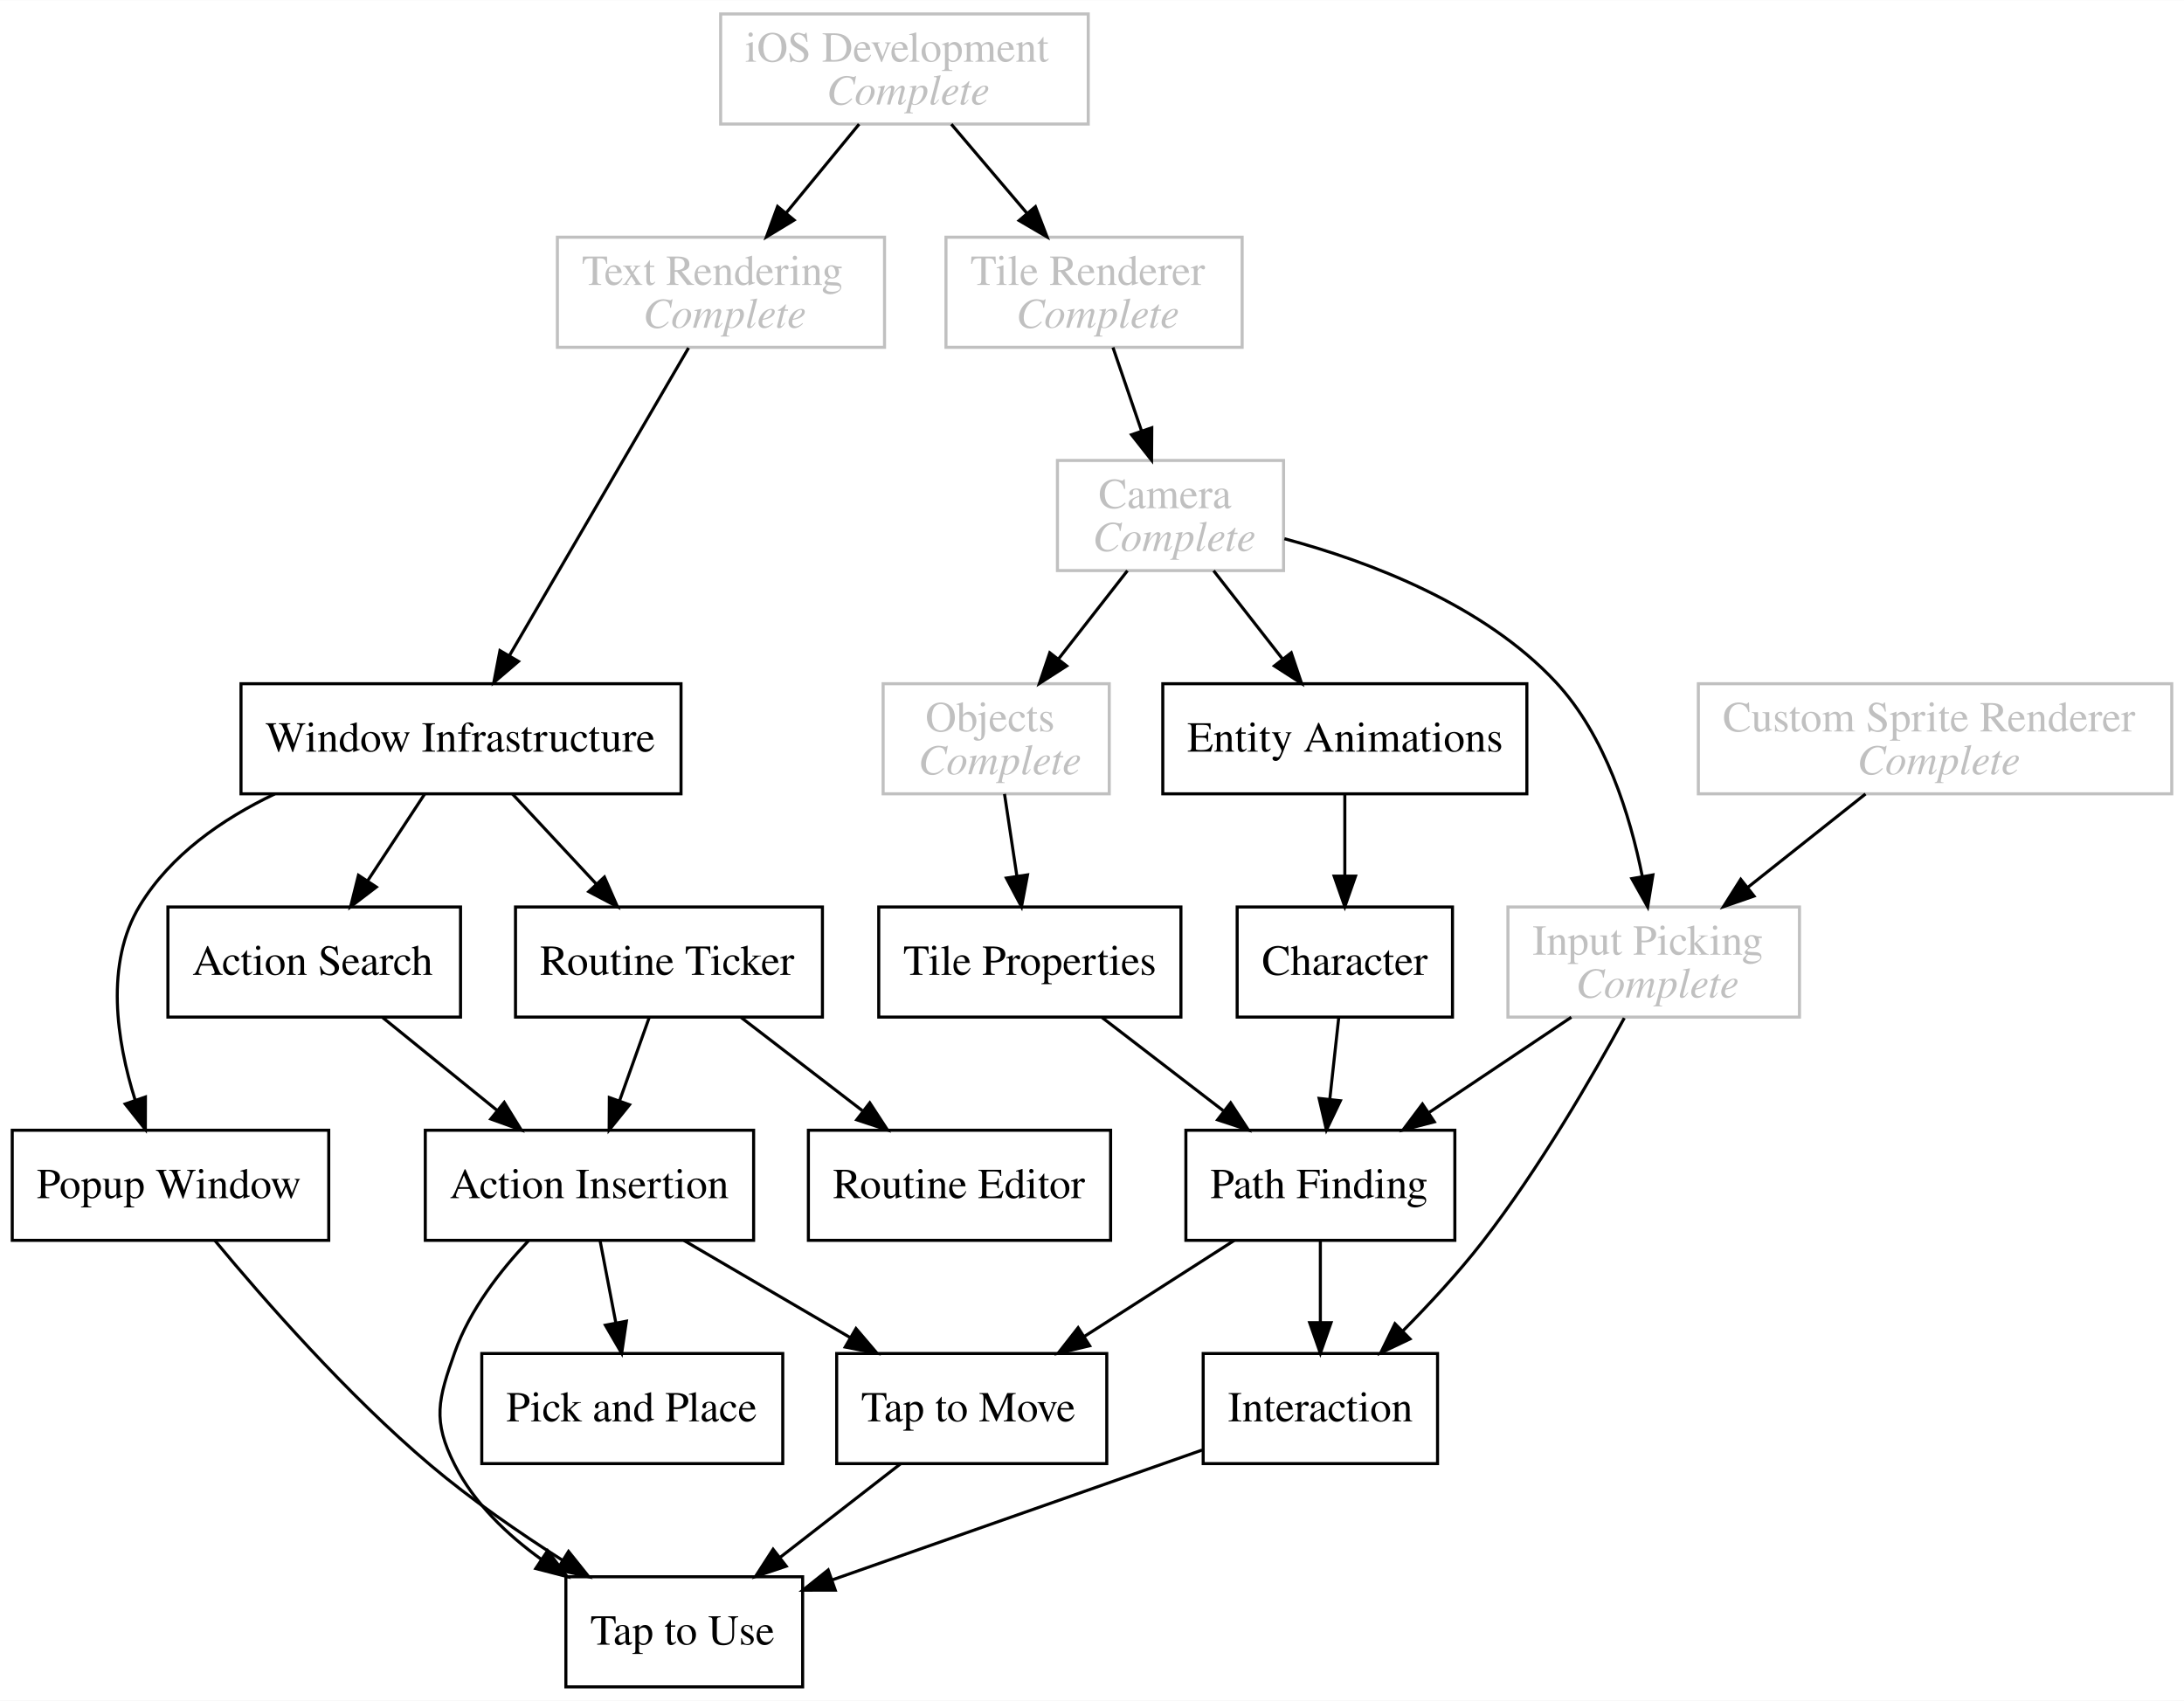
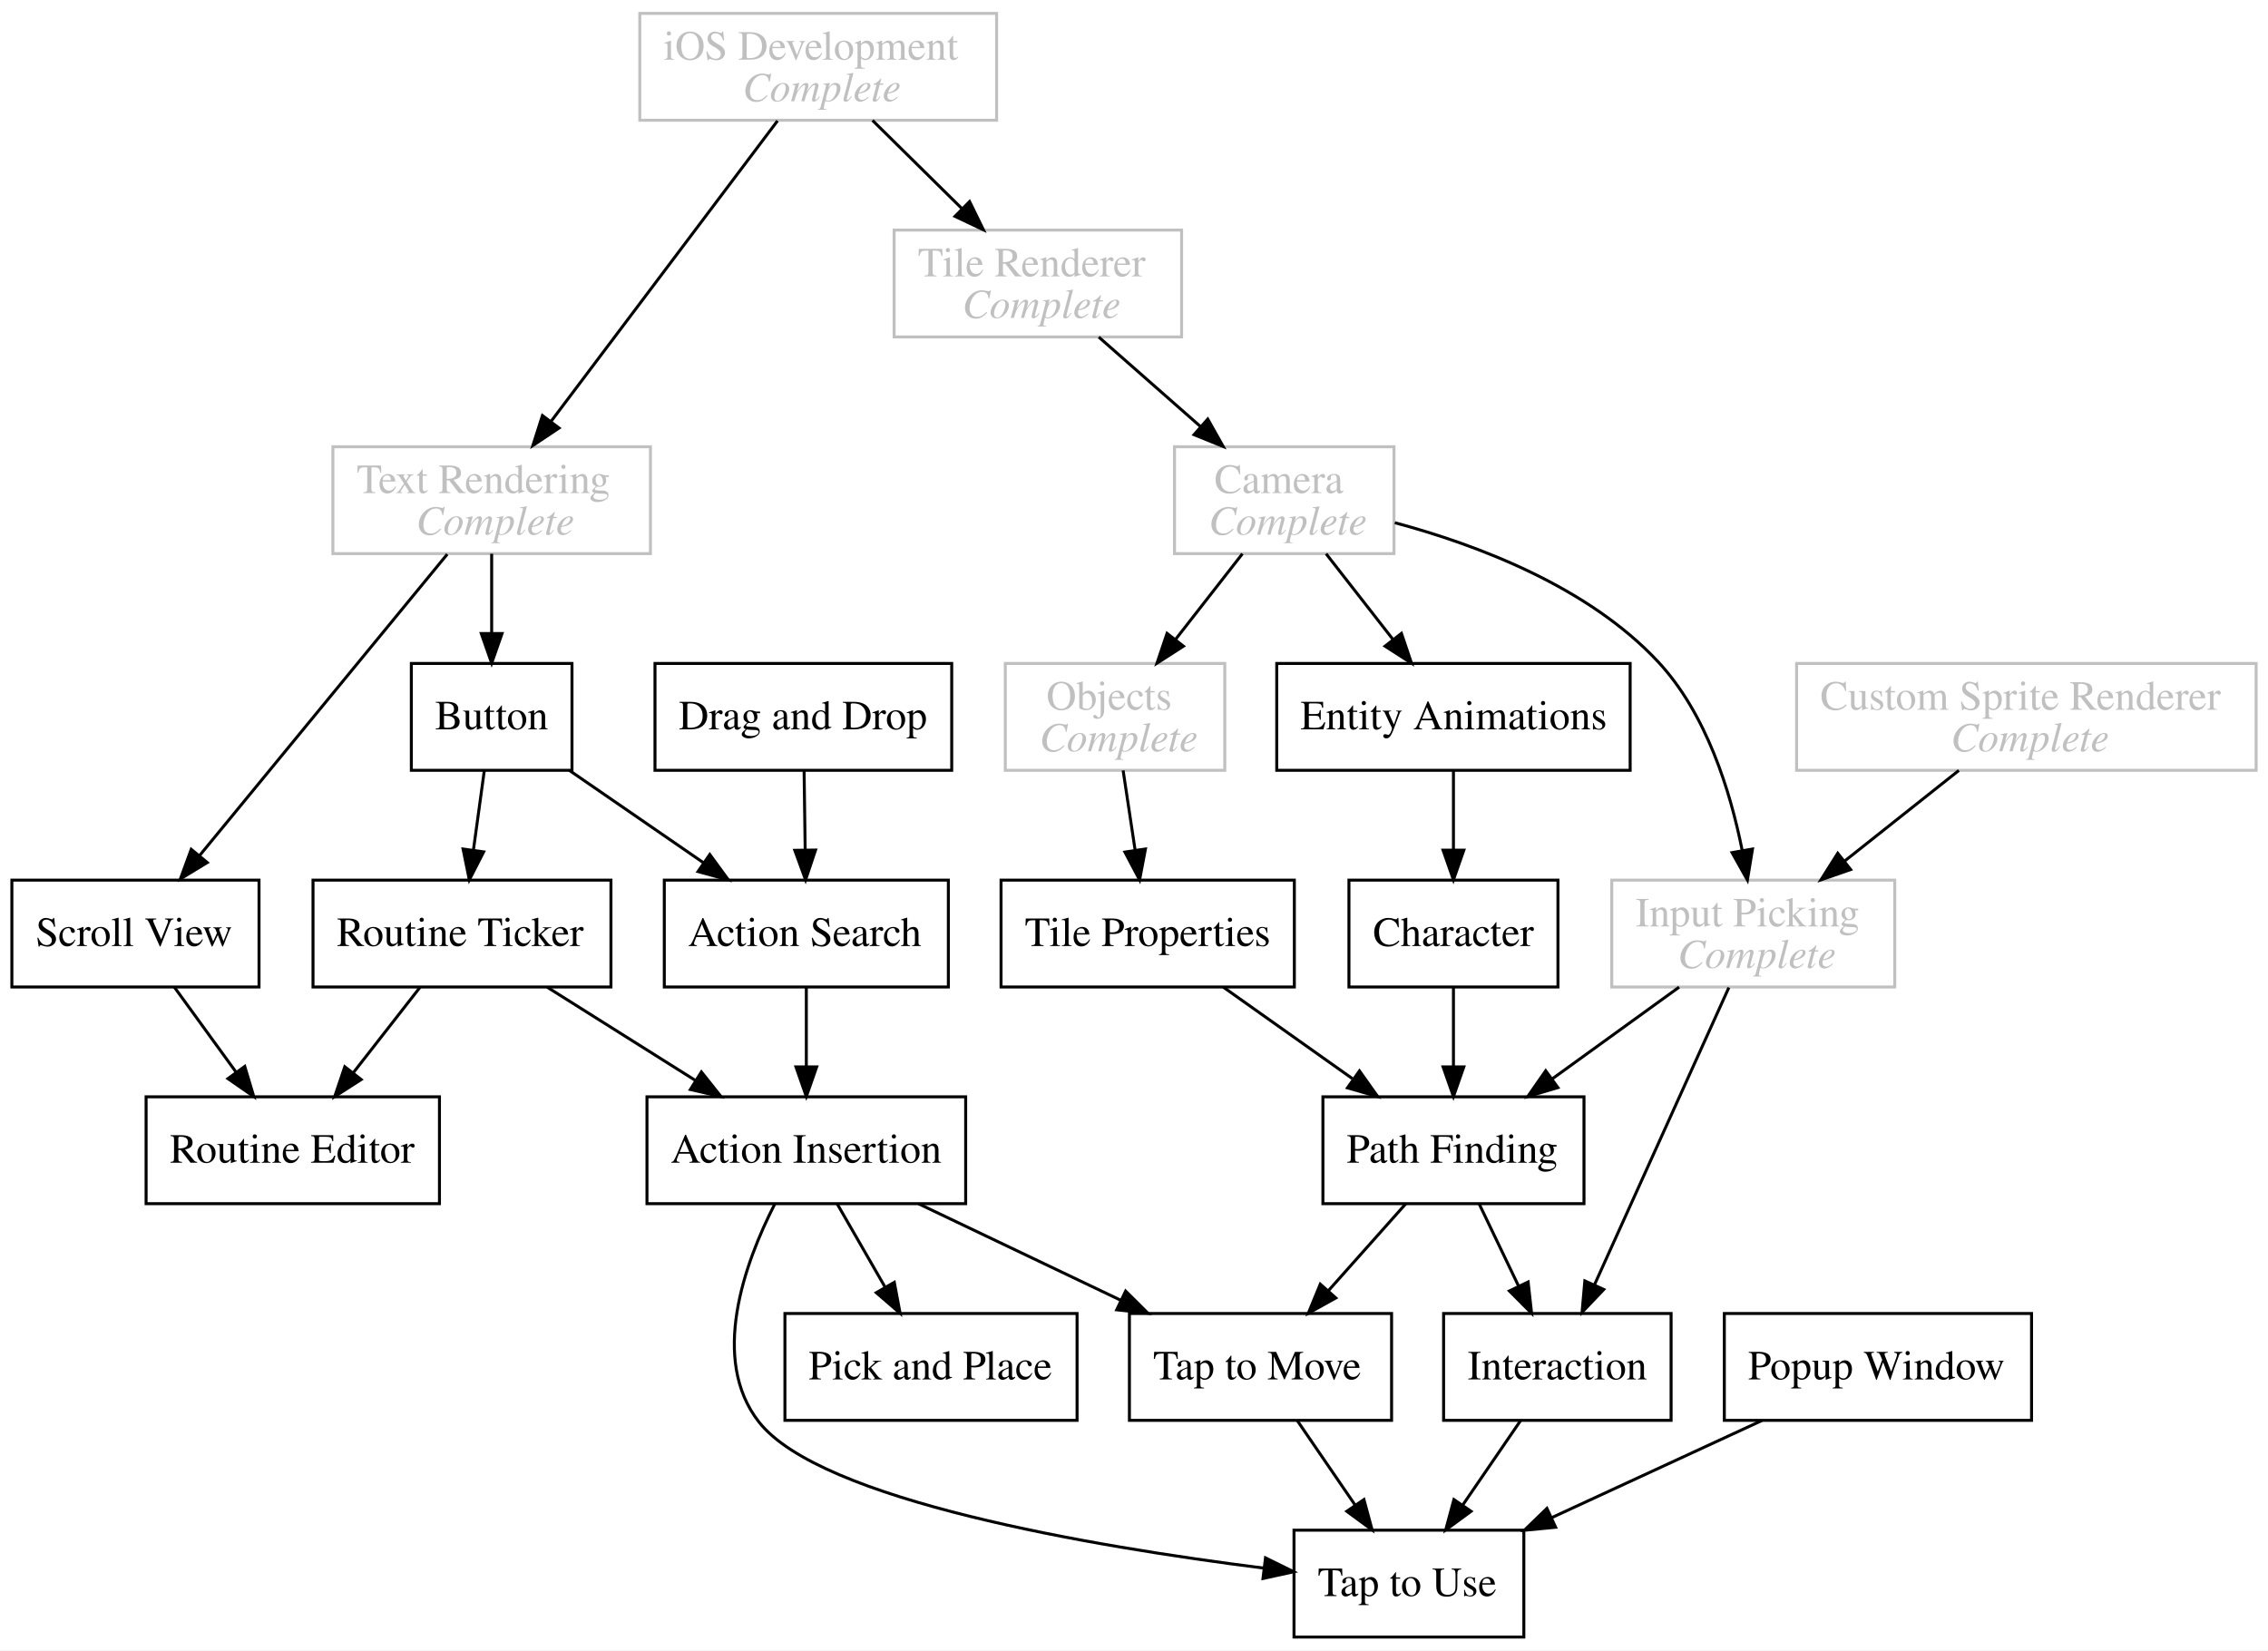
- <svg xmlns="http://www.w3.org/2000/svg" width="714pt" height="556pt" viewBox="0.00 0.00 714.15 556.00">
+ <svg xmlns="http://www.w3.org/2000/svg" width="764pt" height="556pt" viewBox="0.00 0.00 764.03 556.00">
  <g id="graph0" class="graph" transform="scale(1 1) rotate(0) translate(4 552)">
-     <polygon fill="#ffffff" stroke="transparent" points="-4,4 -4,-552 710.149,-552 710.149,4 -4,4" />
+     <polygon fill="#ffffff" stroke="transparent" points="-4,4 -4,-552 760.03,-552 760.03,4 -4,4" />
    <g id="node1" class="node">
-       <polygon fill="none" stroke="#c0c0c0" points="231.646,-511.5 231.646,-547.5 351.848,-547.5 351.848,-511.5 231.646,-511.5" />
-       <text text-anchor="start" x="239.646" y="-531.9" font-family="Times,serif" font-size="14.00" fill="#c0c0c0">iOS Development </text>
-       <text text-anchor="start" x="262.778" y="-517.9" font-family="Times,serif" font-size="14.00" fill="#c0c0c0"> </text>
-       <text text-anchor="start" x="266.278" y="-517.9" font-family="Times,serif" font-style="italic" font-size="14.00" fill="#c0c0c0">Complete</text>
+       <polygon fill="none" stroke="#c0c0c0" points="211.528,-511.5 211.528,-547.5 331.73,-547.5 331.73,-511.5 211.528,-511.5" />
+       <text text-anchor="start" x="219.528" y="-531.9" font-family="Times,serif" font-size="14.00" fill="#c0c0c0">iOS Development </text>
+       <text text-anchor="start" x="242.66" y="-517.9" font-family="Times,serif" font-size="14.00" fill="#c0c0c0"> </text>
+       <text text-anchor="start" x="246.16" y="-517.9" font-family="Times,serif" font-style="italic" font-size="14.00" fill="#c0c0c0">Complete</text>
    </g>
    <g id="node2" class="node">
-       <polygon fill="none" stroke="#c0c0c0" points="178.26,-438.5 178.26,-474.5 285.235,-474.5 285.235,-438.5 178.26,-438.5" />
-       <text text-anchor="start" x="186.26" y="-458.9" font-family="Times,serif" font-size="14.00" fill="#c0c0c0">Text Rendering </text>
-       <text text-anchor="start" x="202.778" y="-444.9" font-family="Times,serif" font-size="14.00" fill="#c0c0c0"> </text>
-       <text text-anchor="start" x="206.278" y="-444.9" font-family="Times,serif" font-style="italic" font-size="14.00" fill="#c0c0c0">Complete</text>
+       <polygon fill="none" stroke="#c0c0c0" points="108.141,-365.5 108.141,-401.5 215.116,-401.5 215.116,-365.5 108.141,-365.5" />
+       <text text-anchor="start" x="116.141" y="-385.9" font-family="Times,serif" font-size="14.00" fill="#c0c0c0">Text Rendering </text>
+       <text text-anchor="start" x="132.66" y="-371.9" font-family="Times,serif" font-size="14.00" fill="#c0c0c0"> </text>
+       <text text-anchor="start" x="136.16" y="-371.9" font-family="Times,serif" font-style="italic" font-size="14.00" fill="#c0c0c0">Complete</text>
    </g>
    <g id="edge1" class="edge">
-       <path fill="none" stroke="#000000" d="M276.916,-511.455C269.704,-502.681 260.906,-491.976 252.996,-482.353" />
-       <polygon fill="#000000" stroke="#000000" points="255.67,-480.093 246.616,-474.59 250.262,-484.538 255.67,-480.093" />
+       <path fill="none" stroke="#000000" d="M257.92,-511.304C238.734,-485.84 203.753,-439.411 181.652,-410.076" />
+       <polygon fill="#000000" stroke="#000000" points="184.324,-407.806 175.511,-401.925 178.733,-412.018 184.324,-407.806" />
    </g>
    <g id="node3" class="node">
-       <polygon fill="none" stroke="#c0c0c0" points="305.322,-438.5 305.322,-474.5 402.172,-474.5 402.172,-438.5 305.322,-438.5" />
-       <text text-anchor="start" x="313.322" y="-458.9" font-family="Times,serif" font-size="14.00" fill="#c0c0c0">Tile Renderer </text>
-       <text text-anchor="start" x="324.778" y="-444.9" font-family="Times,serif" font-size="14.00" fill="#c0c0c0"> </text>
-       <text text-anchor="start" x="328.278" y="-444.9" font-family="Times,serif" font-style="italic" font-size="14.00" fill="#c0c0c0">Complete</text>
+       <polygon fill="none" stroke="#c0c0c0" points="297.204,-438.5 297.204,-474.5 394.054,-474.5 394.054,-438.5 297.204,-438.5" />
+       <text text-anchor="start" x="305.204" y="-458.9" font-family="Times,serif" font-size="14.00" fill="#c0c0c0">Tile Renderer </text>
+       <text text-anchor="start" x="316.66" y="-444.9" font-family="Times,serif" font-size="14.00" fill="#c0c0c0"> </text>
+       <text text-anchor="start" x="320.16" y="-444.9" font-family="Times,serif" font-style="italic" font-size="14.00" fill="#c0c0c0">Complete</text>
    </g>
    <g id="edge2" class="edge">
-       <path fill="none" stroke="#000000" d="M307.073,-511.455C314.525,-502.681 323.617,-491.976 331.79,-482.353" />
-       <polygon fill="#000000" stroke="#000000" points="334.577,-484.478 338.383,-474.59 329.242,-479.947 334.577,-484.478" />
+       <path fill="none" stroke="#000000" d="M289.921,-511.455C298.993,-502.505 310.102,-491.547 320.005,-481.777" />
+       <polygon fill="#000000" stroke="#000000" points="322.63,-484.105 327.291,-474.59 317.714,-479.122 322.63,-484.105" />
+     </g>
+     <g id="node21" class="node">
+       <polygon fill="none" stroke="#000000" points="0,-219.5 0,-255.5 83.257,-255.5 83.257,-219.5 0,-219.5" />
+       <text text-anchor="start" x="8" y="-233.3" font-family="Times,serif" font-size="14.00" fill="#000000">Scroll View</text>
+     </g>
+     <g id="edge3" class="edge">
+       <path fill="none" stroke="#000000" d="M146.673,-365.304C125.654,-339.731 87.255,-293.012 63.162,-263.699" />
+       <polygon fill="#000000" stroke="#000000" points="65.826,-261.428 56.773,-255.925 60.418,-265.873 65.826,-261.428" />
+     </g>
+     <g id="node23" class="node">
+       <polygon fill="none" stroke="#000000" points="134.57,-292.5 134.57,-328.5 188.688,-328.5 188.688,-292.5 134.57,-292.5" />
+       <text text-anchor="middle" x="161.629" y="-306.3" font-family="Times,serif" font-size="14.00" fill="#000000">Button</text>
+     </g>
+     <g id="edge4" class="edge">
+       <path fill="none" stroke="#000000" d="M161.629,-365.455C161.629,-357.383 161.629,-347.676 161.629,-338.682" />
+       <polygon fill="#000000" stroke="#000000" points="165.129,-338.59 161.629,-328.59 158.129,-338.59 165.129,-338.59" />
+     </g>
+     <g id="node4" class="node">
+       <polygon fill="none" stroke="#c0c0c0" points="391.66,-365.5 391.66,-401.5 465.598,-401.5 465.598,-365.5 391.66,-365.5" />
+       <text text-anchor="start" x="405.113" y="-385.9" font-family="Times,serif" font-size="14.00" fill="#c0c0c0">Camera </text>
+       <text text-anchor="start" x="399.66" y="-371.9" font-family="Times,serif" font-size="14.00" fill="#c0c0c0"> </text>
+       <text text-anchor="start" x="403.16" y="-371.9" font-family="Times,serif" font-style="italic" font-size="14.00" fill="#c0c0c0">Complete</text>
+     </g>
+     <g id="edge5" class="edge">
+       <path fill="none" stroke="#000000" d="M366.146,-438.455C376.521,-429.33 389.27,-418.116 400.541,-408.204" />
+       <polygon fill="#000000" stroke="#000000" points="402.863,-410.823 408.06,-401.59 398.24,-405.567 402.863,-410.823" />
+     </g>
+     <g id="node5" class="node">
+       <polygon fill="none" stroke="#c0c0c0" points="334.66,-292.5 334.66,-328.5 408.598,-328.5 408.598,-292.5 334.66,-292.5" />
+       <text text-anchor="start" x="348.498" y="-312.9" font-family="Times,serif" font-size="14.00" fill="#c0c0c0">Objects </text>
+       <text text-anchor="start" x="342.66" y="-298.9" font-family="Times,serif" font-size="14.00" fill="#c0c0c0"> </text>
+       <text text-anchor="start" x="346.16" y="-298.9" font-family="Times,serif" font-style="italic" font-size="14.00" fill="#c0c0c0">Complete</text>
+     </g>
+     <g id="edge6" class="edge">
+       <path fill="none" stroke="#000000" d="M414.539,-365.455C407.756,-356.769 399.496,-346.19 392.041,-336.642" />
+       <polygon fill="#000000" stroke="#000000" points="394.667,-334.318 385.754,-328.59 389.15,-338.626 394.667,-334.318" />
+     </g>
+     <g id="node6" class="node">
+       <polygon fill="none" stroke="#000000" points="426.102,-292.5 426.102,-328.5 545.155,-328.5 545.155,-292.5 426.102,-292.5" />
+       <text text-anchor="start" x="434.102" y="-306.3" font-family="Times,serif" font-size="14.00" fill="#000000">Entity Animations</text>
+     </g>
+     <g id="edge7" class="edge">
+       <path fill="none" stroke="#000000" d="M442.719,-365.455C449.501,-356.769 457.761,-346.19 465.216,-336.642" />
+       <polygon fill="#000000" stroke="#000000" points="468.108,-338.626 471.503,-328.59 462.59,-334.318 468.108,-338.626" />
+     </g>
+     <g id="node19" class="node">
+       <polygon fill="none" stroke="#c0c0c0" points="538.964,-219.5 538.964,-255.5 634.293,-255.5 634.293,-219.5 538.964,-219.5" />
+       <text text-anchor="start" x="546.964" y="-239.9" font-family="Times,serif" font-size="14.00" fill="#c0c0c0">Input Picking </text>
+       <text text-anchor="start" x="557.66" y="-225.9" font-family="Times,serif" font-size="14.00" fill="#c0c0c0"> </text>
+       <text text-anchor="start" x="561.16" y="-225.9" font-family="Times,serif" font-style="italic" font-size="14.00" fill="#c0c0c0">Complete</text>
+     </g>
+     <g id="edge8" class="edge">
+       <path fill="none" stroke="#000000" d="M465.873,-375.915C493.789,-368.423 531.085,-354.298 554.629,-329 570.858,-311.561 578.924,-285.43 582.891,-265.553" />
+       <polygon fill="#000000" stroke="#000000" points="586.369,-265.984 584.657,-255.528 579.476,-264.769 586.369,-265.984" />
+     </g>
+     <g id="node7" class="node">
+       <polygon fill="none" stroke="#000000" points="333.225,-219.5 333.225,-255.5 432.032,-255.5 432.032,-219.5 333.225,-219.5" />
+       <text text-anchor="start" x="341.225" y="-233.3" font-family="Times,serif" font-size="14.00" fill="#000000">Tile Properties</text>
+     </g>
+     <g id="edge9" class="edge">
+       <path fill="none" stroke="#000000" d="M374.348,-292.455C375.564,-284.383 377.027,-274.676 378.382,-265.682" />
+       <polygon fill="#000000" stroke="#000000" points="381.874,-266 379.903,-255.59 374.952,-264.957 381.874,-266" />
+     </g>
+     <g id="node8" class="node">
+       <polygon fill="none" stroke="#000000" points="450.425,-219.5 450.425,-255.5 520.832,-255.5 520.832,-219.5 450.425,-219.5" />
+       <text text-anchor="middle" x="485.629" y="-233.3" font-family="Times,serif" font-size="14.00" fill="#000000">Character</text>
+     </g>
+     <g id="edge10" class="edge">
+       <path fill="none" stroke="#000000" d="M485.629,-292.455C485.629,-284.383 485.629,-274.676 485.629,-265.682" />
+       <polygon fill="#000000" stroke="#000000" points="489.129,-265.59 485.629,-255.59 482.129,-265.59 489.129,-265.59" />
+     </g>
+     <g id="node9" class="node">
+       <polygon fill="none" stroke="#000000" points="441.653,-146.5 441.653,-182.5 529.605,-182.5 529.605,-146.5 441.653,-146.5" />
+       <text text-anchor="start" x="449.653" y="-160.3" font-family="Times,serif" font-size="14.00" fill="#000000">Path Finding</text>
+     </g>
+     <g id="edge11" class="edge">
+       <path fill="none" stroke="#000000" d="M408.089,-219.455C421.212,-210.155 437.396,-198.684 451.578,-188.633" />
+       <polygon fill="#000000" stroke="#000000" points="453.969,-191.228 460.104,-182.59 449.921,-185.517 453.969,-191.228" />
+     </g>
+     <g id="edge12" class="edge">
+       <path fill="none" stroke="#000000" d="M485.629,-219.455C485.629,-211.383 485.629,-201.676 485.629,-192.682" />
+       <polygon fill="#000000" stroke="#000000" points="489.129,-192.59 485.629,-182.59 482.129,-192.59 489.129,-192.59" />
+     </g>
+     <g id="node10" class="node">
+       <polygon fill="none" stroke="#000000" points="482.31,-73.5 482.31,-109.5 558.947,-109.5 558.947,-73.5 482.31,-73.5" />
+       <text text-anchor="middle" x="520.629" y="-87.3" font-family="Times,serif" font-size="14.00" fill="#000000">Interaction</text>
+     </g>
+     <g id="edge13" class="edge">
+       <path fill="none" stroke="#000000" d="M494.28,-146.455C498.277,-138.12 503.109,-128.042 507.538,-118.804" />
+       <polygon fill="#000000" stroke="#000000" points="510.788,-120.121 511.955,-109.59 504.476,-117.094 510.788,-120.121" />
+     </g>
+     <g id="node11" class="node">
+       <polygon fill="none" stroke="#000000" points="376.47,-73.5 376.47,-109.5 464.787,-109.5 464.787,-73.5 376.47,-73.5" />
+       <text text-anchor="start" x="384.47" y="-87.3" font-family="Times,serif" font-size="14.00" fill="#000000">Tap to Move</text>
+     </g>
+     <g id="edge14" class="edge">
+       <path fill="none" stroke="#000000" d="M469.561,-146.455C461.671,-137.593 452.026,-126.762 443.392,-117.065" />
+       <polygon fill="#000000" stroke="#000000" points="446,-114.731 436.737,-109.59 440.773,-119.386 446,-114.731" />
+     </g>
+     <g id="node12" class="node">
+       <polygon fill="none" stroke="#000000" points="431.917,-.5 431.917,-36.5 509.341,-36.5 509.341,-.5 431.917,-.5" />
+       <text text-anchor="start" x="439.917" y="-14.3" font-family="Times,serif" font-size="14.00" fill="#000000">Tap to Use</text>
+     </g>
+     <g id="edge15" class="edge">
+       <path fill="none" stroke="#000000" d="M508.269,-73.455C502.38,-64.856 495.22,-54.403 488.733,-44.932" />
+       <polygon fill="#000000" stroke="#000000" points="491.558,-42.863 483.019,-36.59 485.783,-46.819 491.558,-42.863" />
+     </g>
+     <g id="edge16" class="edge">
+       <path fill="none" stroke="#000000" d="M432.988,-73.455C438.878,-64.856 446.037,-54.403 452.525,-44.932" />
+       <polygon fill="#000000" stroke="#000000" points="455.475,-46.819 458.238,-36.59 449.7,-42.863 455.475,-46.819" />
+     </g>
+     <g id="node13" class="node">
+       <polygon fill="none" stroke="#000000" points="576.881,-73.5 576.881,-109.5 680.376,-109.5 680.376,-73.5 576.881,-73.5" />
+       <text text-anchor="start" x="584.881" y="-87.3" font-family="Times,serif" font-size="14.00" fill="#000000">Popup Window</text>
+     </g>
+     <g id="edge17" class="edge">
+       <path fill="none" stroke="#000000" d="M589.572,-73.455C568.128,-63.547 541.354,-51.177 518.641,-40.683" />
+       <polygon fill="#000000" stroke="#000000" points="520.055,-37.481 509.509,-36.464 517.119,-43.835 520.055,-37.481" />
    </g>
    <g id="node14" class="node">
-       <polygon fill="none" stroke="#000000" points="74.805,-292.5 74.805,-328.5 218.689,-328.5 218.689,-292.5 74.805,-292.5" />
-       <text text-anchor="start" x="82.805" y="-306.3" font-family="Times,serif" font-size="14.00" fill="#000000">Window Infrastructure</text>
-     </g>
-     <g id="edge3" class="edge">
-       <path fill="none" stroke="#000000" d="M221.154,-438.304C206.456,-413.059 179.761,-367.206 162.661,-337.835" />
-       <polygon fill="#000000" stroke="#000000" points="165.53,-335.806 157.474,-328.925 159.481,-339.328 165.53,-335.806" />
-     </g>
-     <g id="node4" class="node">
-       <polygon fill="none" stroke="#c0c0c0" points="341.778,-365.5 341.778,-401.5 415.716,-401.5 415.716,-365.5 341.778,-365.5" />
-       <text text-anchor="start" x="355.231" y="-385.9" font-family="Times,serif" font-size="14.00" fill="#c0c0c0">Camera </text>
-       <text text-anchor="start" x="349.778" y="-371.9" font-family="Times,serif" font-size="14.00" fill="#c0c0c0"> </text>
-       <text text-anchor="start" x="353.278" y="-371.9" font-family="Times,serif" font-style="italic" font-size="14.00" fill="#c0c0c0">Complete</text>
-     </g>
-     <g id="edge4" class="edge">
-       <path fill="none" stroke="#000000" d="M359.927,-438.455C362.752,-430.207 366.16,-420.254 369.296,-411.096" />
-       <polygon fill="#000000" stroke="#000000" points="372.623,-412.185 372.552,-401.59 366.001,-409.917 372.623,-412.185" />
-     </g>
-     <g id="node5" class="node">
-       <polygon fill="none" stroke="#c0c0c0" points="284.778,-292.5 284.778,-328.5 358.716,-328.5 358.716,-292.5 284.778,-292.5" />
-       <text text-anchor="start" x="298.616" y="-312.9" font-family="Times,serif" font-size="14.00" fill="#c0c0c0">Objects </text>
-       <text text-anchor="start" x="292.778" y="-298.9" font-family="Times,serif" font-size="14.00" fill="#c0c0c0"> </text>
-       <text text-anchor="start" x="296.278" y="-298.9" font-family="Times,serif" font-style="italic" font-size="14.00" fill="#c0c0c0">Complete</text>
-     </g>
-     <g id="edge5" class="edge">
-       <path fill="none" stroke="#000000" d="M364.657,-365.455C357.875,-356.769 349.615,-346.19 342.159,-336.642" />
-       <polygon fill="#000000" stroke="#000000" points="344.786,-334.318 335.873,-328.59 339.268,-338.626 344.786,-334.318" />
-     </g>
-     <g id="node6" class="node">
-       <polygon fill="none" stroke="#000000" points="376.221,-292.5 376.221,-328.5 495.274,-328.5 495.274,-292.5 376.221,-292.5" />
-       <text text-anchor="start" x="384.221" y="-306.3" font-family="Times,serif" font-size="14.00" fill="#000000">Entity Animations</text>
-     </g>
-     <g id="edge6" class="edge">
-       <path fill="none" stroke="#000000" d="M392.837,-365.455C399.62,-356.769 407.88,-346.19 415.335,-336.642" />
-       <polygon fill="#000000" stroke="#000000" points="418.226,-338.626 421.622,-328.59 412.709,-334.318 418.226,-338.626" />
+       <polygon fill="none" stroke="#000000" points="219.784,-219.5 219.784,-255.5 315.473,-255.5 315.473,-219.5 219.784,-219.5" />
+       <text text-anchor="start" x="227.784" y="-233.3" font-family="Times,serif" font-size="14.00" fill="#000000">Action Search</text>
+     </g>
+     <g id="node17" class="node">
+       <polygon fill="none" stroke="#000000" points="213.947,-146.5 213.947,-182.5 321.311,-182.5 321.311,-146.5 213.947,-146.5" />
+       <text text-anchor="start" x="221.947" y="-160.3" font-family="Times,serif" font-size="14.00" fill="#000000">Action Insertion</text>
+     </g>
+     <g id="edge18" class="edge">
+       <path fill="none" stroke="#000000" d="M267.629,-219.455C267.629,-211.383 267.629,-201.676 267.629,-192.682" />
+       <polygon fill="#000000" stroke="#000000" points="271.129,-192.59 267.629,-182.59 264.129,-192.59 271.129,-192.59" />
+     </g>
+     <g id="node15" class="node">
+       <polygon fill="none" stroke="#000000" points="101.446,-219.5 101.446,-255.5 201.811,-255.5 201.811,-219.5 101.446,-219.5" />
+       <text text-anchor="start" x="109.446" y="-233.3" font-family="Times,serif" font-size="14.00" fill="#000000">Routine Ticker</text>
+     </g>
+     <g id="node16" class="node">
+       <polygon fill="none" stroke="#000000" points="45.215,-146.5 45.215,-182.5 144.042,-182.5 144.042,-146.5 45.215,-146.5" />
+       <text text-anchor="start" x="53.215" y="-160.3" font-family="Times,serif" font-size="14.00" fill="#000000">Routine Editor</text>
+     </g>
+     <g id="edge19" class="edge">
+       <path fill="none" stroke="#000000" d="M137.539,-219.455C130.756,-210.769 122.496,-200.19 115.041,-190.642" />
+       <polygon fill="#000000" stroke="#000000" points="117.667,-188.318 108.754,-182.59 112.15,-192.626 117.667,-188.318" />
+     </g>
+     <g id="edge20" class="edge">
+       <path fill="none" stroke="#000000" d="M180.303,-219.455C195.361,-209.979 213.997,-198.251 230.182,-188.066" />
+       <polygon fill="#000000" stroke="#000000" points="232.283,-190.879 238.882,-182.59 228.555,-184.954 232.283,-190.879" />
+     </g>
+     <g id="edge21" class="edge">
+       <path fill="none" stroke="#000000" d="M305.449,-146.455C326.045,-136.628 351.718,-124.379 373.596,-113.941" />
+       <polygon fill="#000000" stroke="#000000" points="375.195,-117.055 382.713,-109.59 372.181,-110.738 375.195,-117.055" />
+     </g>
+     <g id="edge22" class="edge">
+       <path fill="none" stroke="#000000" d="M256.974,-146.345C246.765,-126.303 235.143,-94.091 251.629,-73 272.342,-46.5 363.777,-31.032 421.756,-23.717" />
+       <polygon fill="#000000" stroke="#000000" points="422.314,-27.175 431.815,-22.487 421.464,-20.227 422.314,-27.175" />
+     </g>
+     <g id="node18" class="node">
+       <polygon fill="none" stroke="#000000" points="260.419,-73.5 260.419,-109.5 358.838,-109.5 358.838,-73.5 260.419,-73.5" />
+       <text text-anchor="start" x="268.419" y="-87.3" font-family="Times,serif" font-size="14.00" fill="#000000">Pick and Place</text>
+     </g>
+     <g id="edge23" class="edge">
+       <path fill="none" stroke="#000000" d="M278.011,-146.455C282.857,-138.032 288.727,-127.829 294.087,-118.513" />
+       <polygon fill="#000000" stroke="#000000" points="297.267,-120.004 299.221,-109.59 291.2,-116.513 297.267,-120.004" />
+     </g>
+     <g id="edge24" class="edge">
+       <path fill="none" stroke="#000000" d="M561.662,-219.455C548.794,-210.155 532.925,-198.684 519.019,-188.633" />
+       <polygon fill="#000000" stroke="#000000" points="520.813,-185.612 510.658,-182.59 516.712,-191.285 520.813,-185.612" />
+     </g>
+     <g id="edge25" class="edge">
+       <path fill="none" stroke="#000000" d="M578.403,-219.304C567.04,-194.168 546.442,-148.603 533.159,-119.218" />
+       <polygon fill="#000000" stroke="#000000" points="536.266,-117.596 528.958,-109.925 529.888,-120.479 536.266,-117.596" />
    </g>
    <g id="node20" class="node">
-       <polygon fill="none" stroke="#c0c0c0" points="489.082,-219.5 489.082,-255.5 584.412,-255.5 584.412,-219.5 489.082,-219.5" />
-       <text text-anchor="start" x="497.082" y="-239.9" font-family="Times,serif" font-size="14.00" fill="#c0c0c0">Input Picking </text>
-       <text text-anchor="start" x="507.778" y="-225.9" font-family="Times,serif" font-size="14.00" fill="#c0c0c0"> </text>
-       <text text-anchor="start" x="511.278" y="-225.9" font-family="Times,serif" font-style="italic" font-size="14.00" fill="#c0c0c0">Complete</text>
-     </g>
-     <g id="edge7" class="edge">
-       <path fill="none" stroke="#000000" d="M415.991,-375.915C443.908,-368.423 481.203,-354.298 504.747,-329 520.977,-311.561 529.042,-285.43 533.01,-265.553" />
-       <polygon fill="#000000" stroke="#000000" points="536.488,-265.984 534.776,-255.528 529.594,-264.769 536.488,-265.984" />
-     </g>
-     <g id="node7" class="node">
-       <polygon fill="none" stroke="#000000" points="283.344,-219.5 283.344,-255.5 382.151,-255.5 382.151,-219.5 283.344,-219.5" />
-       <text text-anchor="start" x="291.344" y="-233.3" font-family="Times,serif" font-size="14.00" fill="#000000">Tile Properties</text>
-     </g>
-     <g id="edge8" class="edge">
-       <path fill="none" stroke="#000000" d="M324.466,-292.455C325.683,-284.383 327.145,-274.676 328.501,-265.682" />
-       <polygon fill="#000000" stroke="#000000" points="331.992,-266 330.021,-255.59 325.07,-264.957 331.992,-266" />
-     </g>
-     <g id="node8" class="node">
-       <polygon fill="none" stroke="#000000" points="400.544,-219.5 400.544,-255.5 470.951,-255.5 470.951,-219.5 400.544,-219.5" />
-       <text text-anchor="middle" x="435.747" y="-233.3" font-family="Times,serif" font-size="14.00" fill="#000000">Character</text>
-     </g>
-     <g id="edge9" class="edge">
-       <path fill="none" stroke="#000000" d="M435.747,-292.455C435.747,-284.383 435.747,-274.676 435.747,-265.682" />
-       <polygon fill="#000000" stroke="#000000" points="439.247,-265.59 435.747,-255.59 432.247,-265.59 439.247,-265.59" />
-     </g>
-     <g id="node9" class="node">
-       <polygon fill="none" stroke="#000000" points="383.771,-146.5 383.771,-182.5 471.723,-182.5 471.723,-146.5 383.771,-146.5" />
-       <text text-anchor="start" x="391.771" y="-160.3" font-family="Times,serif" font-size="14.00" fill="#000000">Path Finding</text>
-     </g>
-     <g id="edge10" class="edge">
-       <path fill="none" stroke="#000000" d="M356.23,-219.455C368.22,-210.242 382.979,-198.901 395.97,-188.918" />
-       <polygon fill="#000000" stroke="#000000" points="398.408,-191.459 404.205,-182.59 394.143,-185.908 398.408,-191.459" />
-     </g>
-     <g id="edge11" class="edge">
-       <path fill="none" stroke="#000000" d="M433.77,-219.455C432.885,-211.383 431.821,-201.676 430.836,-192.682" />
-       <polygon fill="#000000" stroke="#000000" points="434.298,-192.149 429.73,-182.59 427.34,-192.912 434.298,-192.149" />
-     </g>
-     <g id="node10" class="node">
-       <polygon fill="none" stroke="#000000" points="389.429,-73.5 389.429,-109.5 466.066,-109.5 466.066,-73.5 389.429,-73.5" />
-       <text text-anchor="middle" x="427.747" y="-87.3" font-family="Times,serif" font-size="14.00" fill="#000000">Interaction</text>
-     </g>
-     <g id="edge12" class="edge">
-       <path fill="none" stroke="#000000" d="M427.747,-146.455C427.747,-138.383 427.747,-128.676 427.747,-119.682" />
-       <polygon fill="#000000" stroke="#000000" points="431.247,-119.59 427.747,-109.59 424.247,-119.59 431.247,-119.59" />
-     </g>
-     <g id="node11" class="node">
-       <polygon fill="none" stroke="#000000" points="269.589,-73.5 269.589,-109.5 357.906,-109.5 357.906,-73.5 269.589,-73.5" />
-       <text text-anchor="start" x="277.589" y="-87.3" font-family="Times,serif" font-size="14.00" fill="#000000">Tap to Move</text>
-     </g>
-     <g id="edge13" class="edge">
-       <path fill="none" stroke="#000000" d="M399.567,-146.455C384.769,-136.979 366.454,-125.251 350.549,-115.066" />
-       <polygon fill="#000000" stroke="#000000" points="352.307,-112.036 341.998,-109.59 348.532,-117.93 352.307,-112.036" />
-     </g>
-     <g id="node12" class="node">
-       <polygon fill="none" stroke="#000000" points="181.035,-.5 181.035,-36.5 258.459,-36.5 258.459,-.5 181.035,-.5" />
-       <text text-anchor="start" x="189.035" y="-14.3" font-family="Times,serif" font-size="14.00" fill="#000000">Tap to Use</text>
-     </g>
-     <g id="edge14" class="edge">
-       <path fill="none" stroke="#000000" d="M389.111,-77.94C354.924,-65.942 304.889,-48.381 268.063,-35.457" />
-       <polygon fill="#000000" stroke="#000000" points="269.123,-32.12 258.528,-32.111 266.805,-38.725 269.123,-32.12" />
-     </g>
-     <g id="edge15" class="edge">
-       <path fill="none" stroke="#000000" d="M290.511,-73.455C278.648,-64.242 264.044,-52.901 251.19,-42.918" />
-       <polygon fill="#000000" stroke="#000000" points="253.087,-39.96 243.042,-36.59 248.793,-45.488 253.087,-39.96" />
-     </g>
-     <g id="node13" class="node">
-       <polygon fill="none" stroke="#000000" points="0,-146.5 0,-182.5 103.494,-182.5 103.494,-146.5 0,-146.5" />
-       <text text-anchor="start" x="8" y="-160.3" font-family="Times,serif" font-size="14.00" fill="#000000">Popup Window</text>
-     </g>
-     <g id="edge16" class="edge">
-       <path fill="none" stroke="#000000" d="M66.267,-146.434C82.342,-127.048 109.587,-95.951 136.747,-73 150.05,-61.759 165.78,-50.902 179.95,-41.877" />
-       <polygon fill="#000000" stroke="#000000" points="181.913,-44.777 188.535,-36.507 178.201,-38.842 181.913,-44.777" />
-     </g>
-     <g id="edge17" class="edge">
-       <path fill="none" stroke="#000000" d="M85.865,-292.469C68.592,-284.23 51.773,-272.499 41.747,-256 30.211,-237.015 34.153,-211.667 40.164,-192.465" />
-       <polygon fill="#000000" stroke="#000000" points="43.553,-193.375 43.528,-182.78 36.941,-191.079 43.553,-193.375" />
-     </g>
-     <g id="node15" class="node">
-       <polygon fill="none" stroke="#000000" points="50.903,-219.5 50.903,-255.5 146.592,-255.5 146.592,-219.5 50.903,-219.5" />
-       <text text-anchor="start" x="58.903" y="-233.3" font-family="Times,serif" font-size="14.00" fill="#000000">Action Search</text>
-     </g>
-     <g id="edge18" class="edge">
-       <path fill="none" stroke="#000000" d="M134.882,-292.455C129.286,-283.944 122.495,-273.616 116.318,-264.222" />
-       <polygon fill="#000000" stroke="#000000" points="119.061,-262.023 110.642,-255.59 113.212,-265.869 119.061,-262.023" />
-     </g>
-     <g id="node16" class="node">
-       <polygon fill="none" stroke="#000000" points="164.565,-219.5 164.565,-255.5 264.93,-255.5 264.93,-219.5 164.565,-219.5" />
-       <text text-anchor="start" x="172.565" y="-233.3" font-family="Times,serif" font-size="14.00" fill="#000000">Routine Ticker</text>
-     </g>
-     <g id="edge19" class="edge">
-       <path fill="none" stroke="#000000" d="M163.556,-292.455C171.811,-283.593 181.901,-272.762 190.934,-263.065" />
-       <polygon fill="#000000" stroke="#000000" points="193.641,-265.293 197.896,-255.59 188.519,-260.522 193.641,-265.293" />
-     </g>
-     <g id="node18" class="node">
-       <polygon fill="none" stroke="#000000" points="135.065,-146.5 135.065,-182.5 242.429,-182.5 242.429,-146.5 135.065,-146.5" />
-       <text text-anchor="start" x="143.065" y="-160.3" font-family="Times,serif" font-size="14.00" fill="#000000">Action Insertion</text>
-     </g>
-     <g id="edge20" class="edge">
-       <path fill="none" stroke="#000000" d="M120.994,-219.455C132.353,-210.242 146.335,-198.901 158.643,-188.918" />
-       <polygon fill="#000000" stroke="#000000" points="160.882,-191.608 166.444,-182.59 156.473,-186.172 160.882,-191.608" />
-     </g>
-     <g id="node17" class="node">
-       <polygon fill="none" stroke="#000000" points="260.334,-146.5 260.334,-182.5 359.161,-182.5 359.161,-146.5 260.334,-146.5" />
-       <text text-anchor="start" x="268.334" y="-160.3" font-family="Times,serif" font-size="14.00" fill="#000000">Routine Editor</text>
-     </g>
-     <g id="edge21" class="edge">
-       <path fill="none" stroke="#000000" d="M238.23,-219.455C250.22,-210.242 264.979,-198.901 277.97,-188.918" />
-       <polygon fill="#000000" stroke="#000000" points="280.408,-191.459 286.205,-182.59 276.143,-185.908 280.408,-191.459" />
-     </g>
-     <g id="edge22" class="edge">
-       <path fill="none" stroke="#000000" d="M208.32,-219.455C205.383,-211.207 201.838,-201.254 198.576,-192.096" />
-       <polygon fill="#000000" stroke="#000000" points="201.843,-190.836 195.19,-182.59 195.249,-193.185 201.843,-190.836" />
-     </g>
-     <g id="edge23" class="edge">
-       <path fill="none" stroke="#000000" d="M219.646,-146.455C236.023,-136.891 256.327,-125.033 273.878,-114.783" />
-       <polygon fill="#000000" stroke="#000000" points="275.9,-117.656 282.771,-109.59 272.37,-111.611 275.9,-117.656" />
-     </g>
-     <g id="edge24" class="edge">
-       <path fill="none" stroke="#000000" d="M168.803,-146.348C159.58,-136.594 149.608,-123.759 144.747,-110 139.269,-94.495 137.282,-87.652 144.747,-73 151.097,-60.536 161.779,-50.254 173.12,-42.108" />
-       <polygon fill="#000000" stroke="#000000" points="175.067,-45.017 181.442,-36.554 171.181,-39.194 175.067,-45.017" />
-     </g>
-     <g id="node19" class="node">
-       <polygon fill="none" stroke="#000000" points="153.537,-73.5 153.537,-109.5 251.957,-109.5 251.957,-73.5 153.537,-73.5" />
-       <text text-anchor="start" x="161.537" y="-87.3" font-family="Times,serif" font-size="14.00" fill="#000000">Pick and Place</text>
-     </g>
-     <g id="edge25" class="edge">
-       <path fill="none" stroke="#000000" d="M192.208,-146.455C193.756,-138.383 195.618,-128.676 197.343,-119.682" />
-       <polygon fill="#000000" stroke="#000000" points="200.832,-120.071 199.278,-109.59 193.957,-118.752 200.832,-120.071" />
+       <polygon fill="none" stroke="#c0c0c0" points="601.227,-292.5 601.227,-328.5 756.03,-328.5 756.03,-292.5 601.227,-292.5" />
+       <text text-anchor="start" x="609.227" y="-312.9" font-family="Times,serif" font-size="14.00" fill="#c0c0c0">Custom Sprite Renderer </text>
+       <text text-anchor="start" x="649.66" y="-298.9" font-family="Times,serif" font-size="14.00" fill="#c0c0c0"> </text>
+       <text text-anchor="start" x="653.16" y="-298.9" font-family="Times,serif" font-style="italic" font-size="14.00" fill="#c0c0c0">Complete</text>
    </g>
    <g id="edge26" class="edge">
-       <path fill="none" stroke="#000000" d="M509.803,-219.455C495.785,-210.067 478.466,-198.468 463.358,-188.349" />
-       <polygon fill="#000000" stroke="#000000" points="465.015,-185.247 454.759,-182.59 461.12,-191.063 465.015,-185.247" />
+       <path fill="none" stroke="#000000" d="M655.887,-292.455C644.276,-283.242 629.983,-271.901 617.402,-261.918" />
+       <polygon fill="#000000" stroke="#000000" points="619.437,-259.064 609.428,-255.59 615.086,-264.548 619.437,-259.064" />
    </g>
    <g id="edge27" class="edge">
-       <path fill="none" stroke="#000000" d="M527.127,-219.188C516.763,-200.141 499.254,-169.829 480.747,-146 472.905,-135.902 463.408,-125.642 454.632,-116.789" />
-       <polygon fill="#000000" stroke="#000000" points="457.054,-114.261 447.482,-109.718 452.131,-119.238 457.054,-114.261" />
-     </g>
-     <g id="node21" class="node">
-       <polygon fill="none" stroke="#c0c0c0" points="551.346,-292.5 551.346,-328.5 706.149,-328.5 706.149,-292.5 551.346,-292.5" />
-       <text text-anchor="start" x="559.346" y="-312.9" font-family="Times,serif" font-size="14.00" fill="#c0c0c0">Custom Sprite Renderer </text>
-       <text text-anchor="start" x="599.778" y="-298.9" font-family="Times,serif" font-size="14.00" fill="#c0c0c0"> </text>
-       <text text-anchor="start" x="603.278" y="-298.9" font-family="Times,serif" font-style="italic" font-size="14.00" fill="#c0c0c0">Complete</text>
+       <path fill="none" stroke="#000000" d="M54.73,-219.455C60.973,-210.856 68.562,-200.403 75.439,-190.932" />
+       <polygon fill="#000000" stroke="#000000" points="78.452,-192.739 81.495,-182.59 72.787,-188.626 78.452,-192.739" />
+     </g>
+     <g id="node22" class="node">
+       <polygon fill="none" stroke="#000000" points="216.647,-292.5 216.647,-328.5 316.611,-328.5 316.611,-292.5 216.647,-292.5" />
+       <text text-anchor="start" x="224.647" y="-306.3" font-family="Times,serif" font-size="14.00" fill="#000000">Drag and Drop</text>
    </g>
    <g id="edge28" class="edge">
-       <path fill="none" stroke="#000000" d="M606.006,-292.455C594.395,-283.242 580.101,-271.901 567.521,-261.918" />
-       <polygon fill="#000000" stroke="#000000" points="569.555,-259.064 559.546,-255.59 565.204,-264.548 569.555,-259.064" />
+       <path fill="none" stroke="#000000" d="M266.876,-292.455C266.986,-284.383 267.119,-274.676 267.243,-265.682" />
+       <polygon fill="#000000" stroke="#000000" points="270.743,-265.637 267.381,-255.59 263.744,-265.541 270.743,-265.637" />
+     </g>
+     <g id="edge29" class="edge">
+       <path fill="none" stroke="#000000" d="M187.831,-292.455C201.463,-283.067 218.306,-271.468 232.999,-261.349" />
+       <polygon fill="#000000" stroke="#000000" points="235.11,-264.145 241.361,-255.59 231.139,-258.38 235.11,-264.145" />
+     </g>
+     <g id="edge30" class="edge">
+       <path fill="none" stroke="#000000" d="M159.157,-292.455C158.051,-284.383 156.721,-274.676 155.489,-265.682" />
+       <polygon fill="#000000" stroke="#000000" points="158.932,-265.023 154.107,-255.59 151.996,-265.973 158.932,-265.023" />
    </g>
  </g>
</svg>
